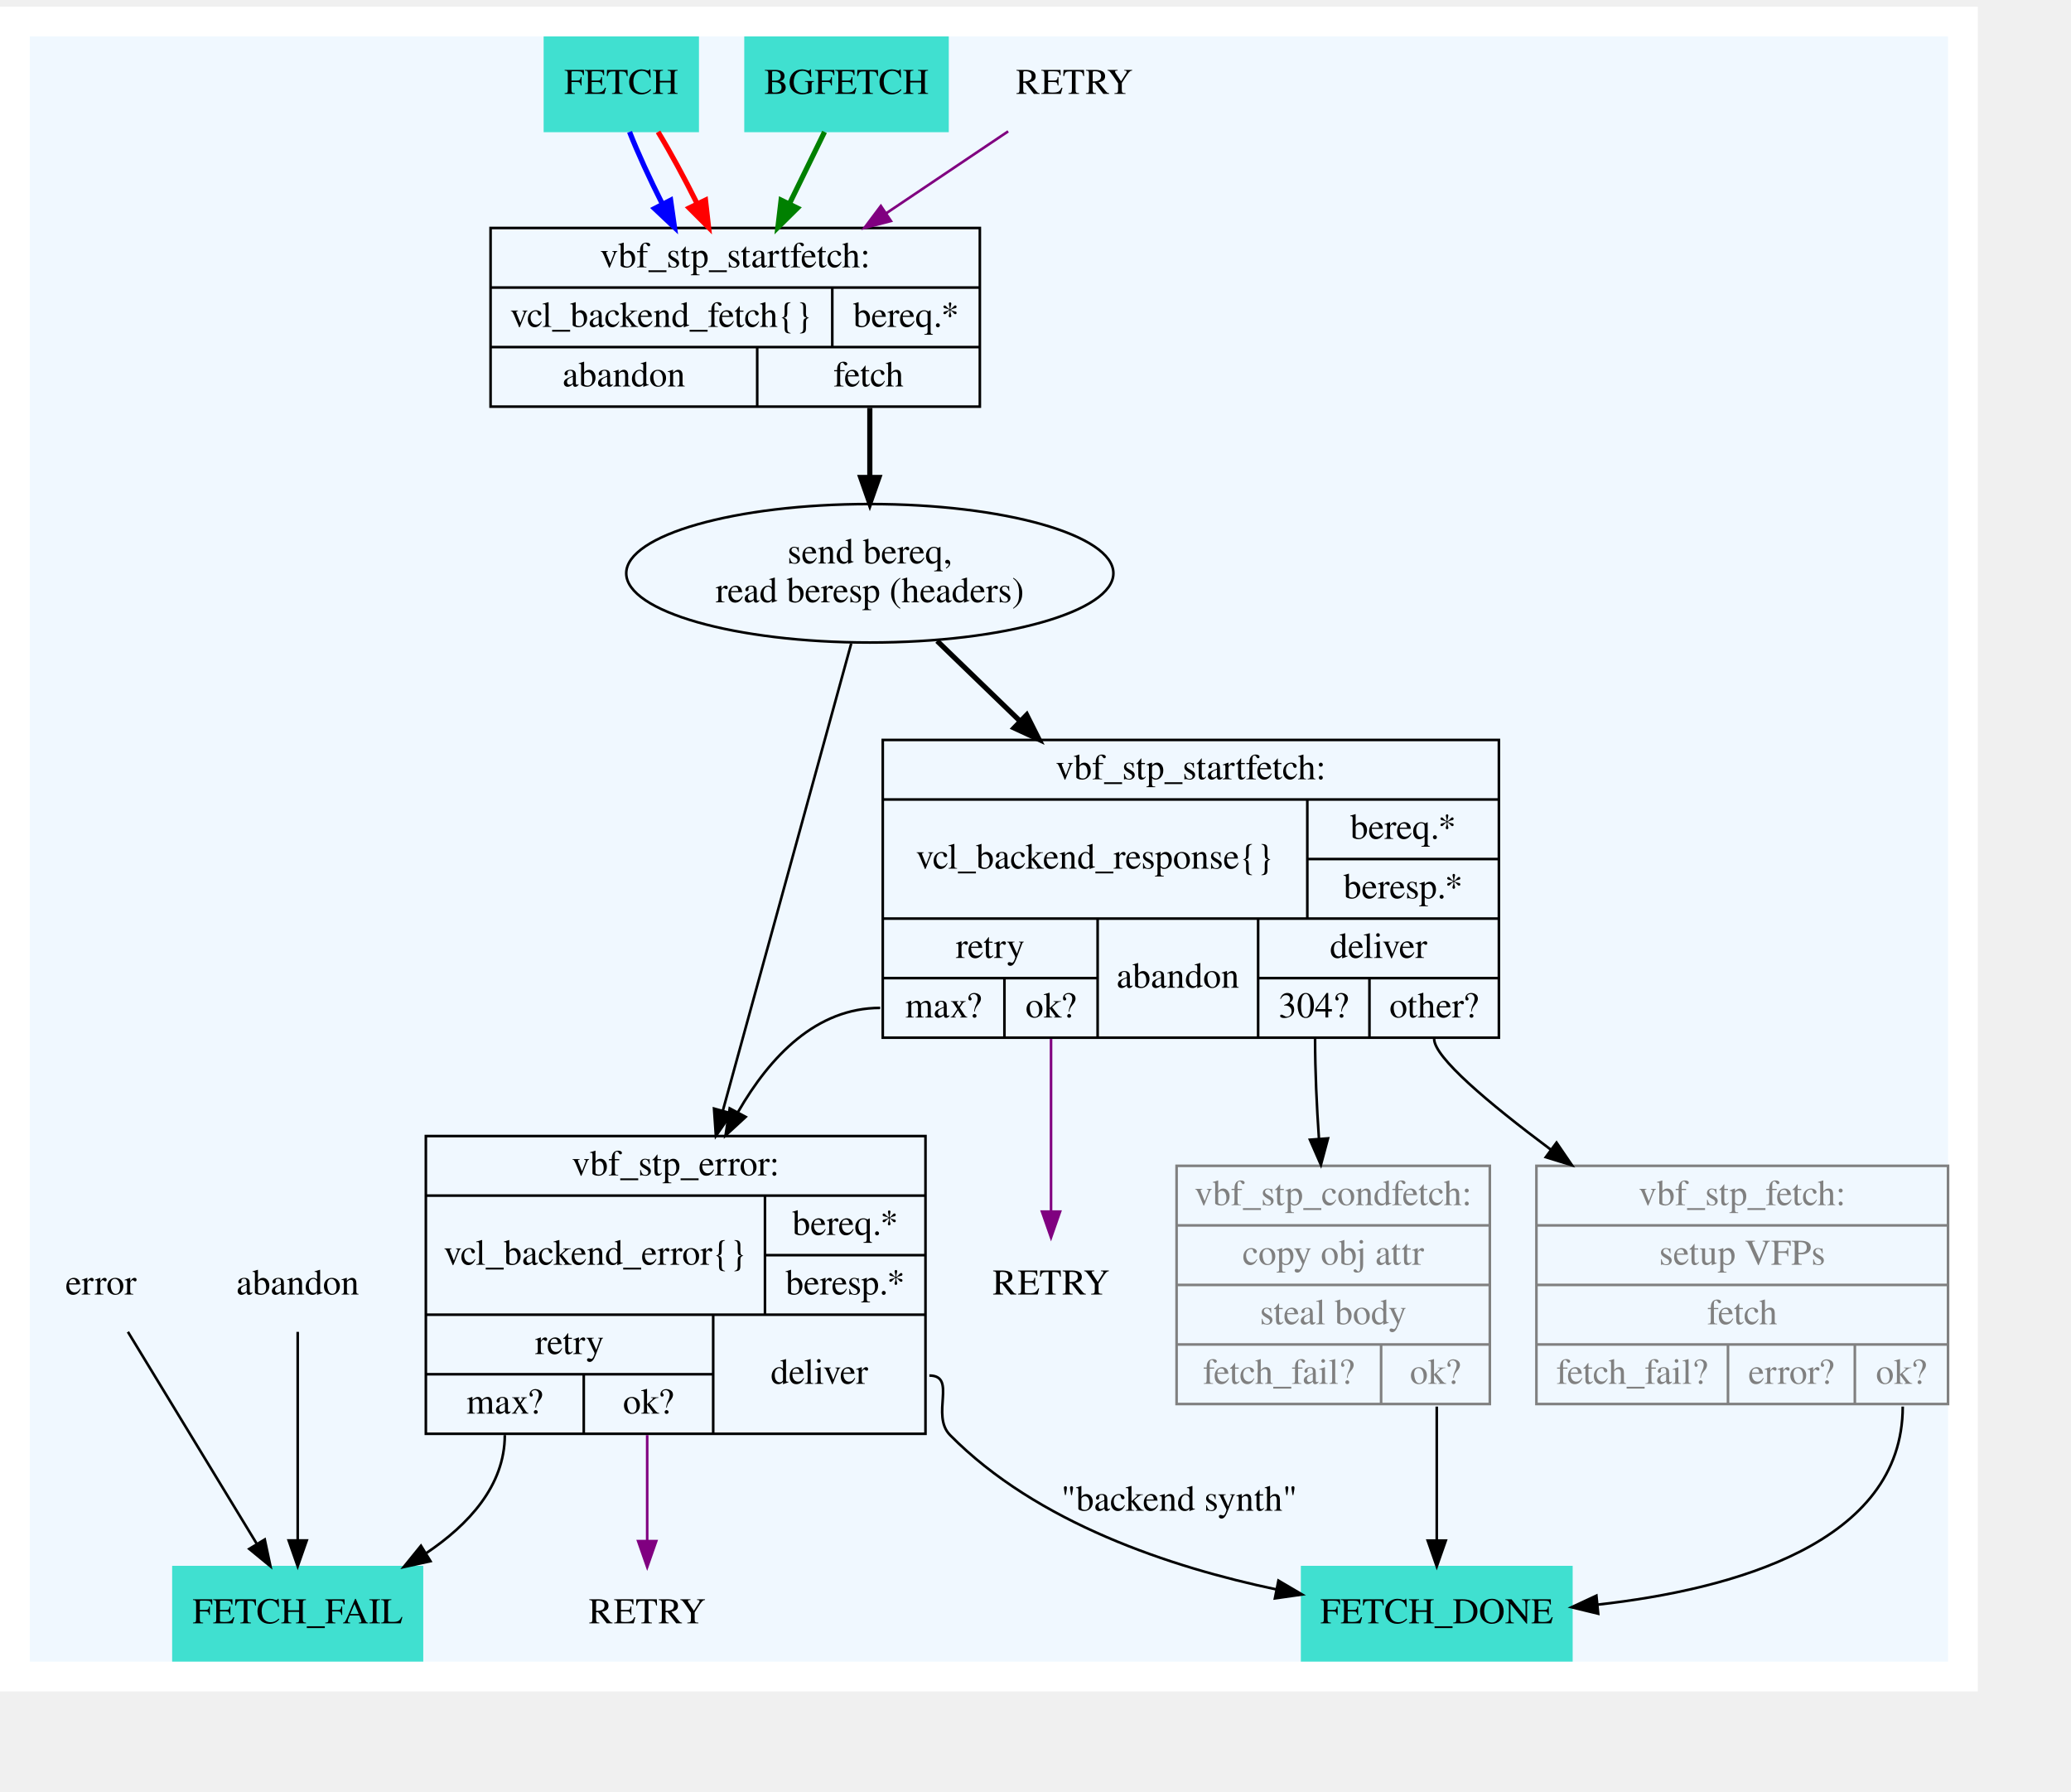
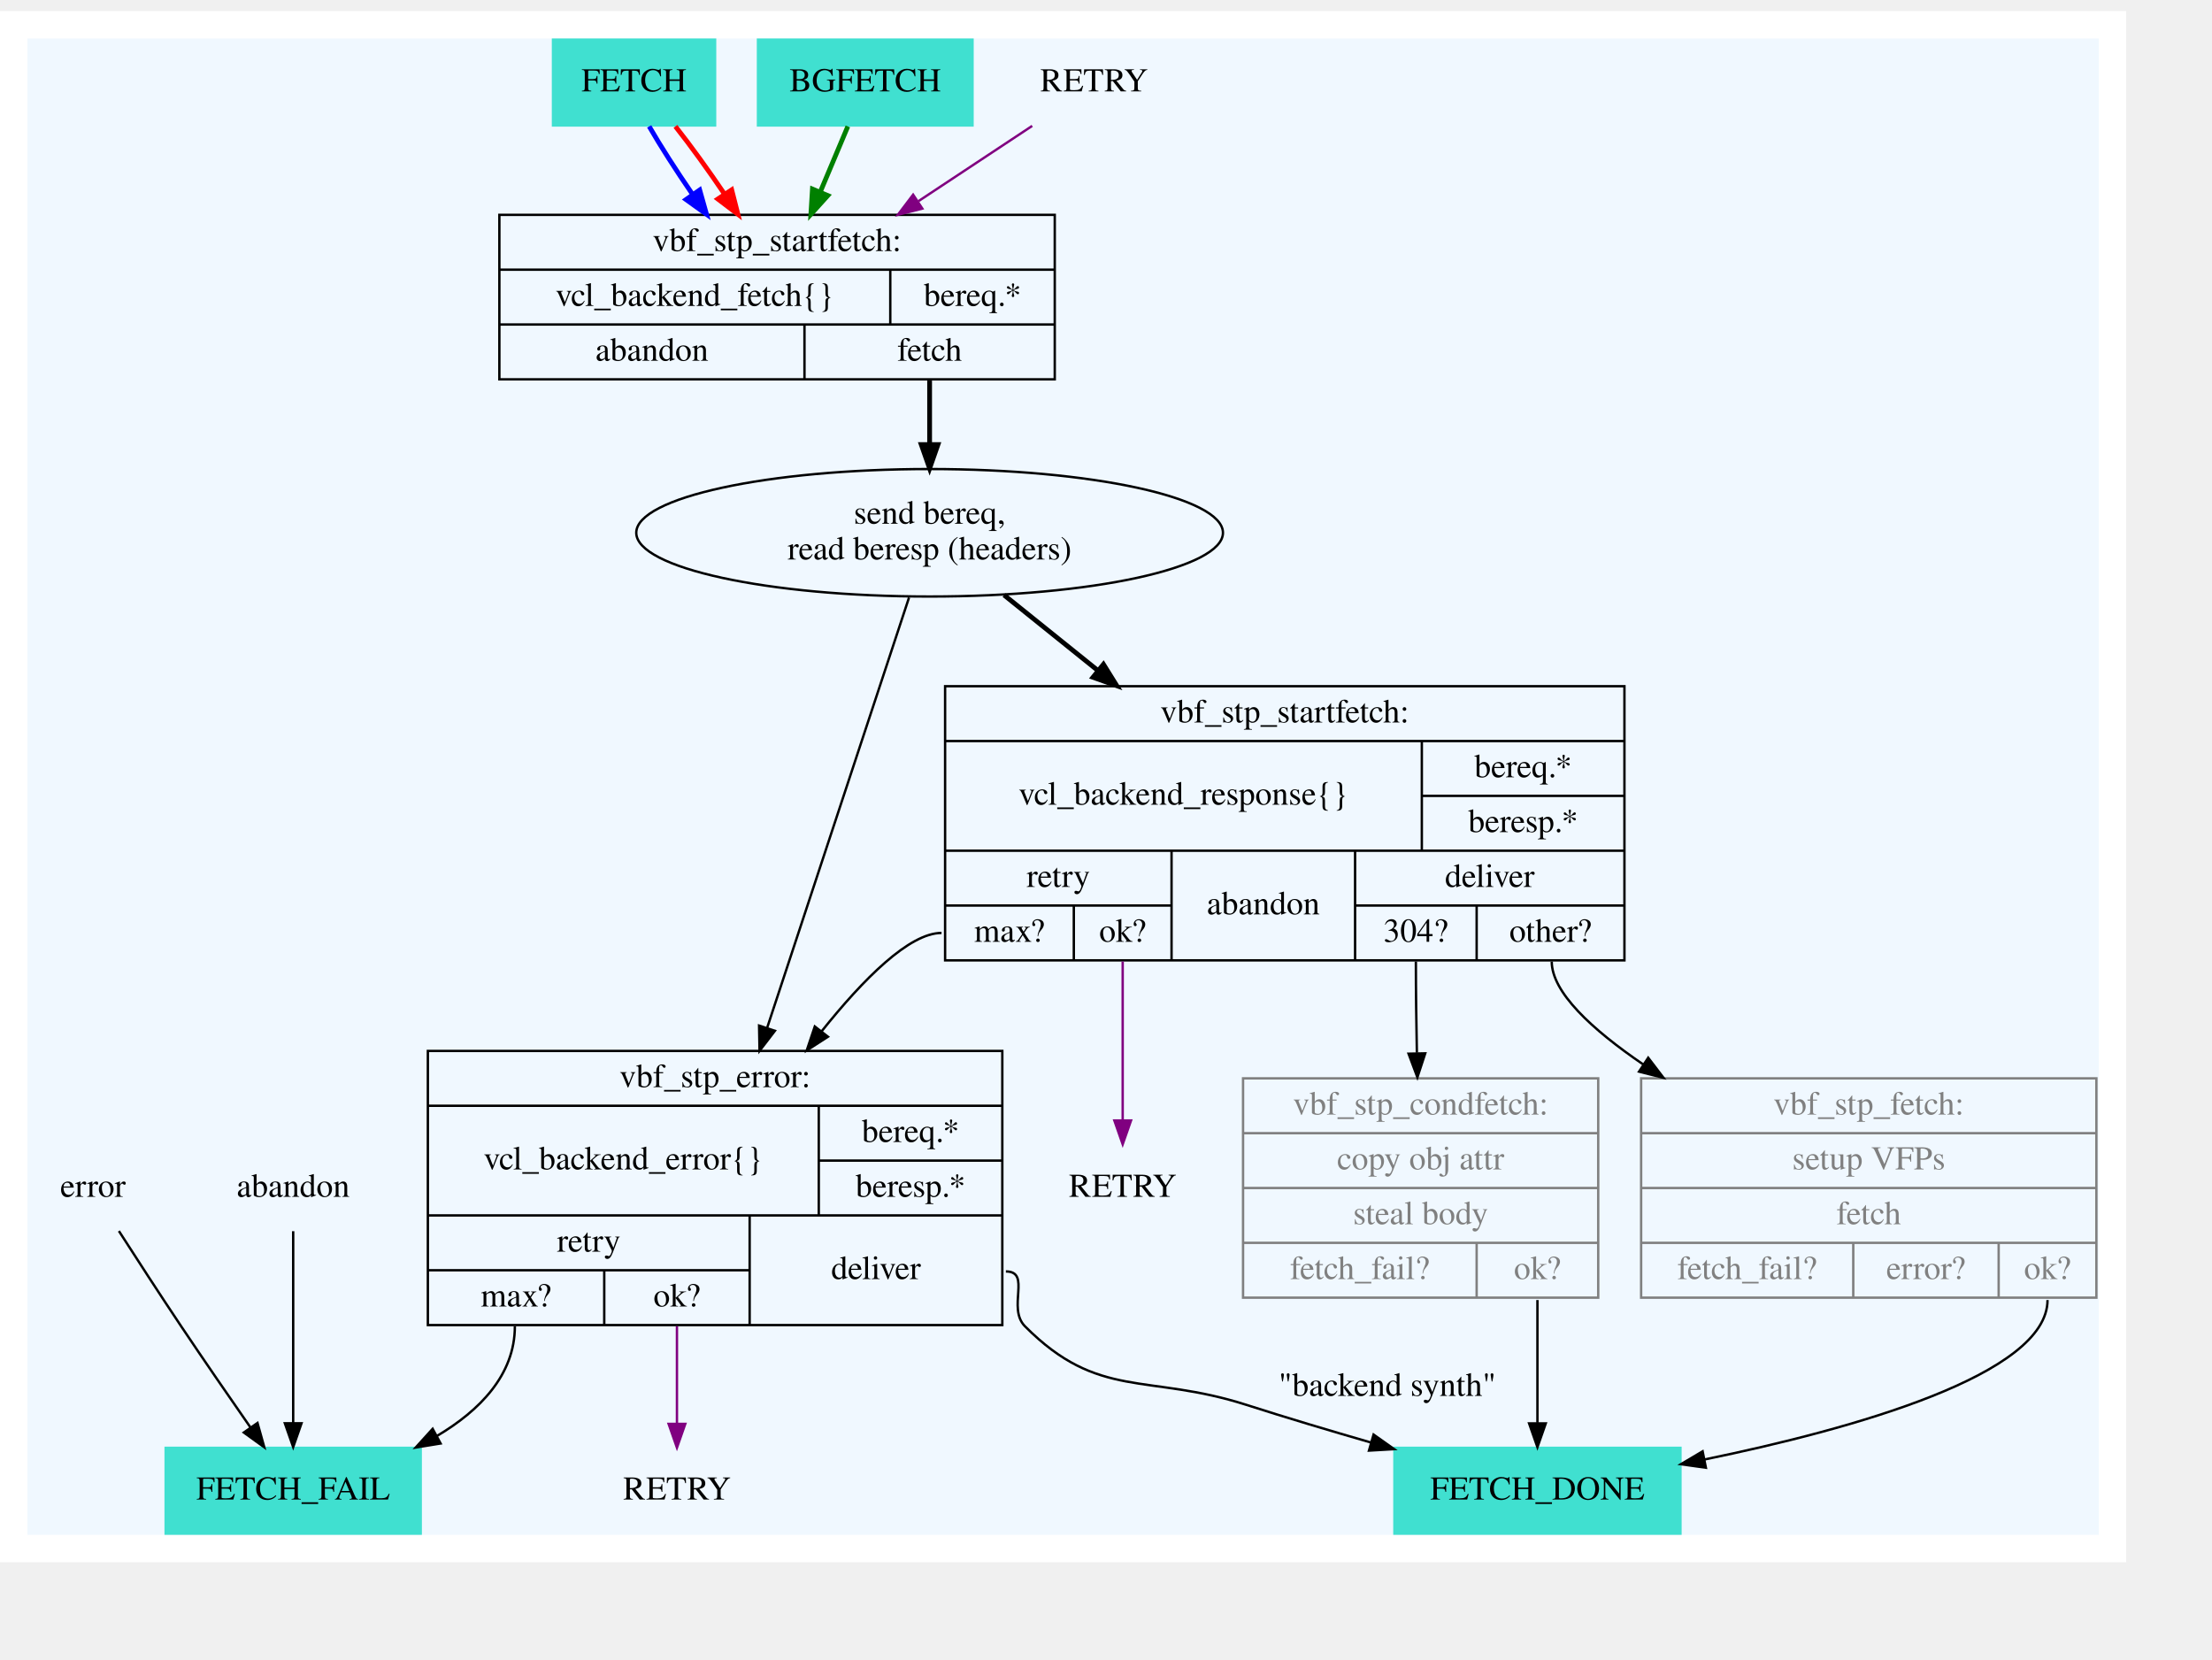
- <svg xmlns="http://www.w3.org/2000/svg" width="836pt" height="723pt" viewBox="36.00 36.00 800.00 686.74">
+ <svg xmlns="http://www.w3.org/2000/svg" width="964pt" height="723pt" viewBox="36.00 36.00 928.00 686.74">
  <g id="graph0" class="graph" transform="scale(1 1) rotate(0) translate(40 682.74)">
-     <polygon fill="white" stroke="none" points="-4,4 -4,-646.74 760,-646.74 760,4 -4,4" />
+     <polygon fill="white" stroke="transparent" points="-4,4 -4,-646.74 888,-646.74 888,4 -4,4" />
    <g id="clust1" class="cluster">
-       <polygon fill="aliceblue" stroke="aliceblue" points="8,-8 8,-634.74 748,-634.74 748,-8 8,-8" />
+       <polygon fill="aliceblue" stroke="aliceblue" points="8,-8 8,-634.74 876,-634.74 876,-8 8,-8" />
    </g>
    <g id="node1" class="node">
-       <text text-anchor="middle" x="411" y="-613.04" font-family="Times,serif" font-size="14.00">RETRY</text>
+       <text text-anchor="middle" x="455" y="-613.04" font-family="Times,serif" font-size="14.00">RETRY</text>
    </g>
    <g id="node4" class="node">
-       <polygon fill="none" stroke="black" points="185.5,-492.24 185.5,-561.24 374.5,-561.24 374.5,-492.24 185.5,-492.24" />
-       <text text-anchor="middle" x="280" y="-546.04" font-family="Times,serif" font-size="14.00">vbf_stp_startfetch:</text>
-       <polyline fill="none" stroke="black" points="185.5,-538.24 374.5,-538.24 " />
-       <text text-anchor="middle" x="251.5" y="-523.04" font-family="Times,serif" font-size="14.00">vcl_backend_fetch{}</text>
-       <polyline fill="none" stroke="black" points="317.5,-515.24 317.5,-538.24 " />
-       <text text-anchor="middle" x="346" y="-523.04" font-family="Times,serif" font-size="14.00">bereq.*</text>
-       <polyline fill="none" stroke="black" points="185.5,-515.24 374.5,-515.24 " />
-       <text text-anchor="middle" x="237" y="-500.04" font-family="Times,serif" font-size="14.00">abandon</text>
-       <polyline fill="none" stroke="black" points="288.5,-492.24 288.5,-515.24 " />
-       <text text-anchor="middle" x="331.5" y="-500.04" font-family="Times,serif" font-size="14.00">fetch</text>
+       <polygon fill="none" stroke="black" points="205.5,-492.24 205.5,-561.24 438.5,-561.24 438.5,-492.24 205.5,-492.24" />
+       <text text-anchor="middle" x="322" y="-546.04" font-family="Times,serif" font-size="14.00">vbf_stp_startfetch:</text>
+       <polyline fill="none" stroke="black" points="205.5,-538.24 438.5,-538.24 " />
+       <text text-anchor="middle" x="287.5" y="-523.04" font-family="Times,serif" font-size="14.00">vcl_backend_fetch{}</text>
+       <polyline fill="none" stroke="black" points="369.5,-515.24 369.5,-538.24 " />
+       <text text-anchor="middle" x="404" y="-523.04" font-family="Times,serif" font-size="14.00">bereq.*</text>
+       <polyline fill="none" stroke="black" points="205.5,-515.24 438.5,-515.24 " />
+       <text text-anchor="middle" x="269.5" y="-500.04" font-family="Times,serif" font-size="14.00">abandon</text>
+       <polyline fill="none" stroke="black" points="333.5,-492.24 333.5,-515.24 " />
+       <text text-anchor="middle" x="386" y="-500.04" font-family="Times,serif" font-size="14.00">fetch</text>
    </g>
    <g id="edge4" class="edge">
-       <path fill="none" stroke="purple" d="M385.431,-598.564C371.989,-589.534 354.918,-578.067 338.449,-567.003" />
-       <polygon fill="purple" stroke="purple" points="340.166,-563.941 329.914,-561.27 336.263,-569.752 340.166,-563.941" />
+       <path fill="none" stroke="purple" d="M429.04,-598.56C415.39,-589.53 398.06,-578.07 381.34,-567" />
+       <polygon fill="purple" stroke="purple" points="382.95,-563.87 372.68,-561.27 379.08,-569.71 382.95,-563.87" />
    </g>
    <g id="node2" class="node">
-       <polygon fill="turquoise" stroke="turquoise" points="362,-634.74 284,-634.74 284,-598.74 362,-598.74 362,-634.74" />
-       <text text-anchor="middle" x="323" y="-613.04" font-family="Times,serif" font-size="14.00">BGFETCH</text>
+       <polygon fill="turquoise" stroke="turquoise" points="404,-634.74 314,-634.74 314,-598.74 404,-598.74 404,-634.74" />
+       <text text-anchor="middle" x="359" y="-613.04" font-family="Times,serif" font-size="14.00">BGFETCH</text>
    </g>
    <g id="edge1" class="edge">
-       <path fill="none" stroke="green" stroke-width="2" d="M314.505,-598.354C310.569,-590.301 305.703,-580.342 300.879,-570.468" />
-       <polygon fill="green" stroke="green" stroke-width="2" points="304.023,-568.93 296.488,-561.482 297.733,-572.003 304.023,-568.93" />
+       <path fill="none" stroke="green" stroke-width="2" d="M351.69,-598.35C348.34,-590.38 344.2,-580.54 340.09,-570.77" />
+       <polygon fill="green" stroke="green" stroke-width="2" points="343.29,-569.34 336.19,-561.48 336.84,-572.06 343.29,-569.34" />
    </g>
    <g id="node3" class="node">
-       <polygon fill="turquoise" stroke="turquoise" points="265.5,-634.74 206.5,-634.74 206.5,-598.74 265.5,-598.74 265.5,-634.74" />
-       <text text-anchor="middle" x="236" y="-613.04" font-family="Times,serif" font-size="14.00">FETCH</text>
+       <polygon fill="turquoise" stroke="turquoise" points="296,-634.74 228,-634.74 228,-598.74 296,-598.74 296,-634.74" />
+       <text text-anchor="middle" x="262" y="-613.04" font-family="Times,serif" font-size="14.00">FETCH</text>
    </g>
    <g id="edge2" class="edge">
-       <path fill="none" stroke="blue" stroke-width="2" d="M239.189,-598.354C242.348,-590.301 246.913,-580.342 251.888,-570.468" />
-       <polygon fill="blue" stroke="blue" stroke-width="2" points="255.052,-571.971 256.545,-561.482 248.836,-568.751 255.052,-571.971" />
+       <path fill="none" stroke="blue" stroke-width="2" d="M268.35,-598.35C273.07,-590.14 279.61,-579.93 286.53,-569.86" />
+       <polygon fill="blue" stroke="blue" stroke-width="2" points="289.54,-571.68 292.41,-561.48 283.8,-567.66 289.54,-571.68" />
    </g>
    <g id="edge3" class="edge">
-       <path fill="none" stroke="red" stroke-width="2" d="M250.197,-598.354C255.042,-590.383 260.376,-580.545 265.233,-570.771" />
-       <polygon fill="red" stroke="red" stroke-width="2" points="268.521,-572.01 269.713,-561.482 262.217,-568.969 268.521,-572.01" />
+       <path fill="none" stroke="red" stroke-width="2" d="M279.36,-598.35C285.85,-590.14 293.22,-579.93 300.02,-569.86" />
+       <polygon fill="red" stroke="red" stroke-width="2" points="302.97,-571.75 305.58,-561.48 297.14,-567.88 302.97,-571.75" />
    </g>
    <g id="node5" class="node">
-       <ellipse fill="none" stroke="black" cx="332" cy="-427.87" rx="94.09" ry="26.741" />
-       <text text-anchor="middle" x="332" y="-431.67" font-family="Times,serif" font-size="14.00">send bereq,</text>
-       <text text-anchor="middle" x="332" y="-416.67" font-family="Times,serif" font-size="14.00">read beresp (headers)</text>
+       <ellipse fill="none" stroke="black" cx="386" cy="-427.87" rx="123.07" ry="26.74" />
+       <text text-anchor="middle" x="386" y="-431.67" font-family="Times,serif" font-size="14.00">send bereq,</text>
+       <text text-anchor="middle" x="386" y="-416.67" font-family="Times,serif" font-size="14.00">read beresp (headers)</text>
    </g>
    <g id="edge5" class="edge">
-       <path fill="none" stroke="black" stroke-width="2" d="M332,-491.74C332,-483.127 332,-473.849 332,-465.136" />
-       <polygon fill="black" stroke="black" stroke-width="2" points="335.5,-464.87 332,-454.87 328.5,-464.87 335.5,-464.87" />
+       <path fill="none" stroke="black" stroke-width="2" d="M386,-491.74C386,-483.13 386,-473.85 386,-465.14" />
+       <polygon fill="black" stroke="black" stroke-width="2" points="389.5,-464.87 386,-454.87 382.5,-464.87 389.5,-464.87" />
    </g>
    <g id="node6" class="node">
-       <polygon fill="none" stroke="black" points="337,-248.5 337,-363.5 575,-363.5 575,-248.5 337,-248.5" />
-       <text text-anchor="middle" x="456" y="-348.3" font-family="Times,serif" font-size="14.00">vbf_stp_startfetch:</text>
-       <polyline fill="none" stroke="black" points="337,-340.5 575,-340.5 " />
-       <text text-anchor="middle" x="419" y="-313.8" font-family="Times,serif" font-size="14.00">vcl_backend_response{}</text>
-       <polyline fill="none" stroke="black" points="501,-294.5 501,-340.5 " />
-       <text text-anchor="middle" x="538" y="-325.3" font-family="Times,serif" font-size="14.00">bereq.*</text>
-       <polyline fill="none" stroke="black" points="501,-317.5 575,-317.5 " />
-       <text text-anchor="middle" x="538" y="-302.3" font-family="Times,serif" font-size="14.00">beresp.*</text>
-       <polyline fill="none" stroke="black" points="337,-294.5 575,-294.5 " />
-       <text text-anchor="middle" x="378.5" y="-279.3" font-family="Times,serif" font-size="14.00">retry</text>
-       <polyline fill="none" stroke="black" points="337,-271.5 420,-271.5 " />
-       <text text-anchor="middle" x="360.5" y="-256.3" font-family="Times,serif" font-size="14.00">max?</text>
-       <polyline fill="none" stroke="black" points="384,-248.5 384,-271.5 " />
-       <text text-anchor="middle" x="402" y="-256.3" font-family="Times,serif" font-size="14.00">ok?</text>
-       <polyline fill="none" stroke="black" points="420,-248.5 420,-294.5 " />
-       <text text-anchor="middle" x="451" y="-267.8" font-family="Times,serif" font-size="14.00">abandon</text>
-       <polyline fill="none" stroke="black" points="482,-248.5 482,-294.5 " />
-       <text text-anchor="middle" x="528.5" y="-279.3" font-family="Times,serif" font-size="14.00">deliver</text>
-       <polyline fill="none" stroke="black" points="482,-271.5 575,-271.5 " />
-       <text text-anchor="middle" x="503.5" y="-256.3" font-family="Times,serif" font-size="14.00">304?</text>
-       <polyline fill="none" stroke="black" points="525,-248.5 525,-271.5 " />
-       <text text-anchor="middle" x="550" y="-256.3" font-family="Times,serif" font-size="14.00">other?</text>
+       <polygon fill="none" stroke="black" points="392.5,-248.5 392.5,-363.5 677.5,-363.5 677.5,-248.5 392.5,-248.5" />
+       <text text-anchor="middle" x="535" y="-348.3" font-family="Times,serif" font-size="14.00">vbf_stp_startfetch:</text>
+       <polyline fill="none" stroke="black" points="392.5,-340.5 677.5,-340.5 " />
+       <text text-anchor="middle" x="492.5" y="-313.8" font-family="Times,serif" font-size="14.00">vcl_backend_response{}</text>
+       <polyline fill="none" stroke="black" points="592.5,-294.5 592.5,-340.5 " />
+       <text text-anchor="middle" x="635" y="-325.3" font-family="Times,serif" font-size="14.00">bereq.*</text>
+       <polyline fill="none" stroke="black" points="592.5,-317.5 677.5,-317.5 " />
+       <text text-anchor="middle" x="635" y="-302.3" font-family="Times,serif" font-size="14.00">beresp.*</text>
+       <polyline fill="none" stroke="black" points="392.5,-294.5 677.5,-294.5 " />
+       <text text-anchor="middle" x="440" y="-279.3" font-family="Times,serif" font-size="14.00">retry</text>
+       <polyline fill="none" stroke="black" points="392.5,-271.5 487.5,-271.5 " />
+       <text text-anchor="middle" x="419.5" y="-256.3" font-family="Times,serif" font-size="14.00">max?</text>
+       <polyline fill="none" stroke="black" points="446.5,-248.5 446.5,-271.5 " />
+       <text text-anchor="middle" x="467" y="-256.3" font-family="Times,serif" font-size="14.00">ok?</text>
+       <polyline fill="none" stroke="black" points="487.5,-248.5 487.5,-294.5 " />
+       <text text-anchor="middle" x="526" y="-267.8" font-family="Times,serif" font-size="14.00">abandon</text>
+       <polyline fill="none" stroke="black" points="564.5,-248.5 564.5,-294.5 " />
+       <text text-anchor="middle" x="621" y="-279.3" font-family="Times,serif" font-size="14.00">deliver</text>
+       <polyline fill="none" stroke="black" points="564.5,-271.5 677.5,-271.5 " />
+       <text text-anchor="middle" x="590" y="-256.3" font-family="Times,serif" font-size="14.00">304?</text>
+       <polyline fill="none" stroke="black" points="615.5,-248.5 615.5,-271.5 " />
+       <text text-anchor="middle" x="646.5" y="-256.3" font-family="Times,serif" font-size="14.00">other?</text>
    </g>
    <g id="edge6" class="edge">
-       <path fill="none" stroke="black" stroke-width="2" d="M357.994,-401.741C367.432,-392.618 378.573,-381.848 389.897,-370.901" />
-       <polygon fill="black" stroke="black" stroke-width="2" points="392.592,-373.164 397.349,-363.698 387.727,-368.132 392.592,-373.164" />
+       <path fill="none" stroke="black" stroke-width="2" d="M417.24,-401.74C428.79,-392.44 442.47,-381.44 456.35,-370.28" />
+       <polygon fill="black" stroke="black" stroke-width="2" points="458.93,-372.69 464.52,-363.7 454.54,-367.24 458.93,-372.69" />
    </g>
    <g id="node7" class="node">
-       <polygon fill="none" stroke="black" points="160.5,-95.5 160.5,-210.5 353.5,-210.5 353.5,-95.5 160.5,-95.5" />
-       <text text-anchor="middle" x="257" y="-195.3" font-family="Times,serif" font-size="14.00">vbf_stp_error:</text>
-       <polyline fill="none" stroke="black" points="160.5,-187.5 353.5,-187.5 " />
-       <text text-anchor="middle" x="226" y="-160.8" font-family="Times,serif" font-size="14.00">vcl_backend_error{}</text>
-       <polyline fill="none" stroke="black" points="291.5,-141.5 291.5,-187.5 " />
-       <text text-anchor="middle" x="322.5" y="-172.3" font-family="Times,serif" font-size="14.00">bereq.*</text>
-       <polyline fill="none" stroke="black" points="291.5,-164.5 353.5,-164.5 " />
-       <text text-anchor="middle" x="322.5" y="-149.3" font-family="Times,serif" font-size="14.00">beresp.*</text>
-       <polyline fill="none" stroke="black" points="160.5,-141.5 353.5,-141.5 " />
-       <text text-anchor="middle" x="216" y="-126.3" font-family="Times,serif" font-size="14.00">retry</text>
-       <polyline fill="none" stroke="black" points="160.5,-118.5 271.5,-118.5 " />
-       <text text-anchor="middle" x="191" y="-103.3" font-family="Times,serif" font-size="14.00">max?</text>
-       <polyline fill="none" stroke="black" points="221.5,-95.5 221.5,-118.5 " />
-       <text text-anchor="middle" x="246.5" y="-103.3" font-family="Times,serif" font-size="14.00">ok?</text>
-       <polyline fill="none" stroke="black" points="271.5,-95.5 271.5,-141.5 " />
-       <text text-anchor="middle" x="312.5" y="-114.8" font-family="Times,serif" font-size="14.00">deliver</text>
+       <polygon fill="none" stroke="black" points="175.5,-95.5 175.5,-210.5 416.5,-210.5 416.5,-95.5 175.5,-95.5" />
+       <text text-anchor="middle" x="296" y="-195.3" font-family="Times,serif" font-size="14.00">vbf_stp_error:</text>
+       <polyline fill="none" stroke="black" points="175.5,-187.5 416.5,-187.5 " />
+       <text text-anchor="middle" x="257.5" y="-160.8" font-family="Times,serif" font-size="14.00">vcl_backend_error{}</text>
+       <polyline fill="none" stroke="black" points="339.5,-141.5 339.5,-187.5 " />
+       <text text-anchor="middle" x="378" y="-172.3" font-family="Times,serif" font-size="14.00">bereq.*</text>
+       <polyline fill="none" stroke="black" points="339.5,-164.5 416.5,-164.5 " />
+       <text text-anchor="middle" x="378" y="-149.3" font-family="Times,serif" font-size="14.00">beresp.*</text>
+       <polyline fill="none" stroke="black" points="175.5,-141.5 416.5,-141.5 " />
+       <text text-anchor="middle" x="243" y="-126.3" font-family="Times,serif" font-size="14.00">retry</text>
+       <polyline fill="none" stroke="black" points="175.5,-118.5 310.5,-118.5 " />
+       <text text-anchor="middle" x="212.5" y="-103.3" font-family="Times,serif" font-size="14.00">max?</text>
+       <polyline fill="none" stroke="black" points="249.5,-95.5 249.5,-118.5 " />
+       <text text-anchor="middle" x="280" y="-103.3" font-family="Times,serif" font-size="14.00">ok?</text>
+       <polyline fill="none" stroke="black" points="310.5,-95.5 310.5,-141.5 " />
+       <text text-anchor="middle" x="363.5" y="-114.8" font-family="Times,serif" font-size="14.00">deliver</text>
    </g>
    <g id="edge7" class="edge">
-       <path fill="none" stroke="black" d="M324.809,-400.706C313.493,-359.535 291.178,-278.35 275.238,-220.355" />
-       <polygon fill="black" stroke="black" points="278.564,-219.25 272.539,-210.535 271.814,-221.105 278.564,-219.25" />
+       <path fill="none" stroke="black" d="M377.37,-400.71C363.79,-359.54 337.01,-278.35 317.89,-220.36" />
+       <polygon fill="black" stroke="black" points="321.1,-218.94 314.65,-210.53 314.46,-221.13 321.1,-218.94" />
    </g>
    <g id="edge9" class="edge">
-       <path fill="none" stroke="black" d="M336,-260C311.39,-260 293.536,-241.404 281.097,-219.789" />
-       <polygon fill="black" stroke="black" points="284.055,-217.899 276.26,-210.724 277.879,-221.194 284.055,-217.899" />
+       <path fill="none" stroke="black" d="M391,-260C377.52,-260 358.26,-240.74 340.61,-218.63" />
+       <polygon fill="black" stroke="black" points="343.35,-216.46 334.45,-210.72 337.83,-220.76 343.35,-216.46" />
    </g>
    <g id="node8" class="node">
-       <text text-anchor="middle" x="402" y="-149.3" font-family="Times,serif" font-size="14.00">RETRY</text>
+       <text text-anchor="middle" x="467" y="-149.3" font-family="Times,serif" font-size="14.00">RETRY</text>
    </g>
    <g id="edge8" class="edge">
-       <path fill="none" stroke="purple" d="M402,-248C402,-225.627 402,-200.259 402,-181.52" />
-       <polygon fill="purple" stroke="purple" points="405.5,-181.325 402,-171.325 398.5,-181.325 405.5,-181.325" />
+       <path fill="none" stroke="purple" d="M467,-248C467,-225.63 467,-200.26 467,-181.52" />
+       <polygon fill="purple" stroke="purple" points="470.5,-181.32 467,-171.32 463.5,-181.33 470.5,-181.32" />
    </g>
    <g id="node9" class="node">
-       <polygon fill="none" stroke="grey" points="450.5,-107 450.5,-199 571.5,-199 571.5,-107 450.5,-107" />
-       <text text-anchor="middle" x="511" y="-183.8" font-family="Times,serif" font-size="14.00" fill="grey">vbf_stp_condfetch:</text>
-       <polyline fill="none" stroke="grey" points="450.5,-176 571.5,-176 " />
-       <text text-anchor="middle" x="511" y="-160.8" font-family="Times,serif" font-size="14.00" fill="grey">copy obj attr</text>
-       <polyline fill="none" stroke="grey" points="450.5,-153 571.5,-153 " />
-       <text text-anchor="middle" x="511" y="-137.8" font-family="Times,serif" font-size="14.00" fill="grey">steal body</text>
-       <polyline fill="none" stroke="grey" points="450.5,-130 571.5,-130 " />
-       <text text-anchor="middle" x="490" y="-114.8" font-family="Times,serif" font-size="14.00" fill="grey">fetch_fail?</text>
-       <polyline fill="none" stroke="grey" points="529.5,-107 529.5,-130 " />
-       <text text-anchor="middle" x="550.5" y="-114.8" font-family="Times,serif" font-size="14.00" fill="grey">ok?</text>
+       <polygon fill="none" stroke="grey" points="517.5,-107 517.5,-199 666.5,-199 666.5,-107 517.5,-107" />
+       <text text-anchor="middle" x="592" y="-183.8" font-family="Times,serif" font-size="14.00" fill="grey">vbf_stp_condfetch:</text>
+       <polyline fill="none" stroke="grey" points="517.5,-176 666.5,-176 " />
+       <text text-anchor="middle" x="592" y="-160.8" font-family="Times,serif" font-size="14.00" fill="grey">copy obj attr</text>
+       <polyline fill="none" stroke="grey" points="517.5,-153 666.5,-153 " />
+       <text text-anchor="middle" x="592" y="-137.8" font-family="Times,serif" font-size="14.00" fill="grey">steal body</text>
+       <polyline fill="none" stroke="grey" points="517.5,-130 666.5,-130 " />
+       <text text-anchor="middle" x="566.5" y="-114.8" font-family="Times,serif" font-size="14.00" fill="grey">fetch_fail?</text>
+       <polyline fill="none" stroke="grey" points="615.5,-107 615.5,-130 " />
+       <text text-anchor="middle" x="641" y="-114.8" font-family="Times,serif" font-size="14.00" fill="grey">ok?</text>
    </g>
    <g id="edge10" class="edge">
-       <path fill="none" stroke="black" d="M504,-248C504,-235.475 504.626,-222.036 505.503,-209.351" />
-       <polygon fill="black" stroke="black" points="508.994,-209.604 506.253,-199.37 502.013,-209.08 508.994,-209.604" />
+       <path fill="none" stroke="black" d="M590,-248C590,-235.63 590.18,-222.35 590.42,-209.77" />
+       <polygon fill="black" stroke="black" points="593.93,-209.49 590.64,-199.42 586.93,-209.34 593.93,-209.49" />
    </g>
    <g id="node10" class="node">
-       <polygon fill="none" stroke="grey" points="589.5,-107 589.5,-199 748.5,-199 748.5,-107 589.5,-107" />
-       <text text-anchor="middle" x="669" y="-183.8" font-family="Times,serif" font-size="14.00" fill="grey">vbf_stp_fetch:</text>
-       <polyline fill="none" stroke="grey" points="589.5,-176 748.5,-176 " />
-       <text text-anchor="middle" x="669" y="-160.8" font-family="Times,serif" font-size="14.00" fill="grey">setup VFPs</text>
-       <polyline fill="none" stroke="grey" points="589.5,-153 748.5,-153 " />
-       <text text-anchor="middle" x="669" y="-137.8" font-family="Times,serif" font-size="14.00" fill="grey">fetch</text>
-       <polyline fill="none" stroke="grey" points="589.5,-130 748.5,-130 " />
-       <text text-anchor="middle" x="626.5" y="-114.8" font-family="Times,serif" font-size="14.00" fill="grey">fetch_fail?</text>
-       <polyline fill="none" stroke="grey" points="663.5,-107 663.5,-130 " />
-       <text text-anchor="middle" x="688" y="-114.8" font-family="Times,serif" font-size="14.00" fill="grey">error?</text>
-       <polyline fill="none" stroke="grey" points="712.5,-107 712.5,-130 " />
-       <text text-anchor="middle" x="730.5" y="-114.8" font-family="Times,serif" font-size="14.00" fill="grey">ok?</text>
+       <polygon fill="none" stroke="grey" points="684.5,-107 684.5,-199 875.5,-199 875.5,-107 684.5,-107" />
+       <text text-anchor="middle" x="780" y="-183.8" font-family="Times,serif" font-size="14.00" fill="grey">vbf_stp_fetch:</text>
+       <polyline fill="none" stroke="grey" points="684.5,-176 875.5,-176 " />
+       <text text-anchor="middle" x="780" y="-160.8" font-family="Times,serif" font-size="14.00" fill="grey">setup VFPs</text>
+       <polyline fill="none" stroke="grey" points="684.5,-153 875.5,-153 " />
+       <text text-anchor="middle" x="780" y="-137.8" font-family="Times,serif" font-size="14.00" fill="grey">fetch</text>
+       <polyline fill="none" stroke="grey" points="684.5,-130 875.5,-130 " />
+       <text text-anchor="middle" x="729" y="-114.8" font-family="Times,serif" font-size="14.00" fill="grey">fetch_fail?</text>
+       <polyline fill="none" stroke="grey" points="773.5,-107 773.5,-130 " />
+       <text text-anchor="middle" x="804" y="-114.8" font-family="Times,serif" font-size="14.00" fill="grey">error?</text>
+       <polyline fill="none" stroke="grey" points="834.5,-107 834.5,-130 " />
+       <text text-anchor="middle" x="855" y="-114.8" font-family="Times,serif" font-size="14.00" fill="grey">ok?</text>
    </g>
    <g id="edge11" class="edge">
-       <path fill="none" stroke="black" d="M550,-248C550,-240.963 570.756,-223.409 594.93,-205.349" />
-       <polygon fill="black" stroke="black" points="597.268,-207.974 603.235,-199.219 593.111,-202.342 597.268,-207.974" />
+       <path fill="none" stroke="black" d="M647,-248C647,-235.15 663.76,-219.58 685.39,-204.83" />
+       <polygon fill="black" stroke="black" points="687.47,-207.65 693.89,-199.23 683.62,-201.81 687.47,-207.65" />
    </g>
    <g id="node11" class="node">
-       <polygon fill="turquoise" stroke="turquoise" points="603,-44 499,-44 499,-8 603,-8 603,-44" />
-       <text text-anchor="middle" x="551" y="-22.3" font-family="Times,serif" font-size="14.00">FETCH_DONE</text>
+       <polygon fill="turquoise" stroke="turquoise" points="701,-44 581,-44 581,-8 701,-8 701,-44" />
+       <text text-anchor="middle" x="641" y="-22.3" font-family="Times,serif" font-size="14.00">FETCH_DONE</text>
    </g>
    <g id="edge15" class="edge">
-       <path fill="none" stroke="black" d="M355,-118C365.823,-118 355.394,-102.7 363,-95 396.574,-61.01 448.397,-43.912 489.137,-35.368" />
-       <polygon fill="black" stroke="black" points="489.84,-38.797 498.972,-33.425 488.483,-31.93 489.84,-38.797" />
-       <text text-anchor="middle" x="451.5" y="-65.8" font-family="Times,serif" font-size="14.00">"backend synth"</text>
+       <path fill="none" stroke="black" d="M418,-118C428.82,-118 418.37,-102.68 426,-95 456.92,-63.89 477.23,-75.39 519,-62 535.75,-56.63 553.92,-51.21 570.99,-46.28" />
+       <polygon fill="black" stroke="black" points="572.25,-49.57 580.9,-43.45 570.32,-42.84 572.25,-49.57" />
+       <text text-anchor="middle" x="578" y="-65.8" font-family="Times,serif" font-size="14.00">"backend synth"</text>
    </g>
    <g id="node13" class="node">
-       <polygon fill="turquoise" stroke="turquoise" points="159,-44 63,-44 63,-8 159,-8 159,-44" />
-       <text text-anchor="middle" x="111" y="-22.3" font-family="Times,serif" font-size="14.00">FETCH_FAIL</text>
+       <polygon fill="turquoise" stroke="turquoise" points="172.5,-44 65.5,-44 65.5,-8 172.5,-8 172.5,-44" />
+       <text text-anchor="middle" x="119" y="-22.3" font-family="Times,serif" font-size="14.00">FETCH_FAIL</text>
    </g>
    <g id="edge17" class="edge">
-       <path fill="none" stroke="black" d="M191,-95C191,-75.442 176.947,-60.333 160.62,-49.379" />
-       <polygon fill="black" stroke="black" points="162.287,-46.295 151.937,-44.029 158.614,-52.255 162.287,-46.295" />
+       <path fill="none" stroke="black" d="M212,-95C212,-74.55 197.16,-59.58 179.33,-48.99" />
+       <polygon fill="black" stroke="black" points="180.85,-45.83 170.4,-44.13 177.51,-51.98 180.85,-45.83" />
    </g>
    <g id="node14" class="node">
-       <text text-anchor="middle" x="246" y="-22.3" font-family="Times,serif" font-size="14.00">RETRY</text>
+       <text text-anchor="middle" x="280" y="-22.3" font-family="Times,serif" font-size="14.00">RETRY</text>
    </g>
    <g id="edge16" class="edge">
-       <path fill="none" stroke="purple" d="M246,-95C246,-81.578 246,-66.665 246,-54.233" />
-       <polygon fill="purple" stroke="purple" points="249.5,-54.047 246,-44.047 242.5,-54.047 249.5,-54.047" />
+       <path fill="none" stroke="purple" d="M280,-95C280,-81.58 280,-66.66 280,-54.23" />
+       <polygon fill="purple" stroke="purple" points="283.5,-54.05 280,-44.05 276.5,-54.05 283.5,-54.05" />
    </g>
    <g id="edge13" class="edge">
-       <path fill="none" stroke="black" d="M551,-106C551,-88.893 551,-69.703 551,-54.52" />
-       <polygon fill="black" stroke="black" points="554.5,-54.26 551,-44.26 547.5,-54.26 554.5,-54.26" />
+       <path fill="none" stroke="black" d="M641,-106C641,-88.89 641,-69.7 641,-54.52" />
+       <polygon fill="black" stroke="black" points="644.5,-54.26 641,-44.26 637.5,-54.26 644.5,-54.26" />
    </g>
    <g id="edge12" class="edge">
-       <path fill="none" stroke="black" d="M731,-106C731,-53.209 665.279,-35.372 613.261,-29.521" />
-       <polygon fill="black" stroke="black" points="613.361,-26.014 603.063,-28.504 612.667,-32.98 613.361,-26.014" />
+       <path fill="none" stroke="black" d="M855,-106C855,-74.7 773.44,-51.94 711.02,-39.1" />
+       <polygon fill="black" stroke="black" points="711.67,-35.66 701.18,-37.13 710.3,-42.53 711.67,-35.66" />
    </g>
    <g id="node12" class="node">
      <text text-anchor="middle" x="35" y="-149.3" font-family="Times,serif" font-size="14.00">error</text>
    </g>
    <g id="edge14" class="edge">
-       <path fill="none" stroke="black" d="M45.408,-134.881C58.241,-113.774 80.183,-77.685 95.124,-53.112" />
-       <polygon fill="black" stroke="black" points="98.269,-54.676 100.474,-44.313 92.288,-51.039 98.269,-54.676" />
+       <path fill="none" stroke="black" d="M45.88,-134.96C53.19,-123.58 63.07,-108.33 72,-95 81.48,-80.86 92.26,-65.22 101.11,-52.51" />
+       <polygon fill="black" stroke="black" points="104.03,-54.44 106.88,-44.23 98.29,-50.43 104.03,-54.44" />
    </g>
    <g id="node15" class="node">
-       <text text-anchor="middle" x="111" y="-149.3" font-family="Times,serif" font-size="14.00">abandon</text>
+       <text text-anchor="middle" x="119" y="-149.3" font-family="Times,serif" font-size="14.00">abandon</text>
    </g>
    <g id="edge18" class="edge">
-       <path fill="none" stroke="black" d="M111,-134.881C111,-114.146 111,-78.953 111,-54.422" />
-       <polygon fill="black" stroke="black" points="114.5,-54.313 111,-44.313 107.5,-54.313 114.5,-54.313" />
+       <path fill="none" stroke="black" d="M119,-134.88C119,-114.15 119,-78.95 119,-54.42" />
+       <polygon fill="black" stroke="black" points="122.5,-54.31 119,-44.31 115.5,-54.31 122.5,-54.31" />
    </g>
  </g>
</svg>
